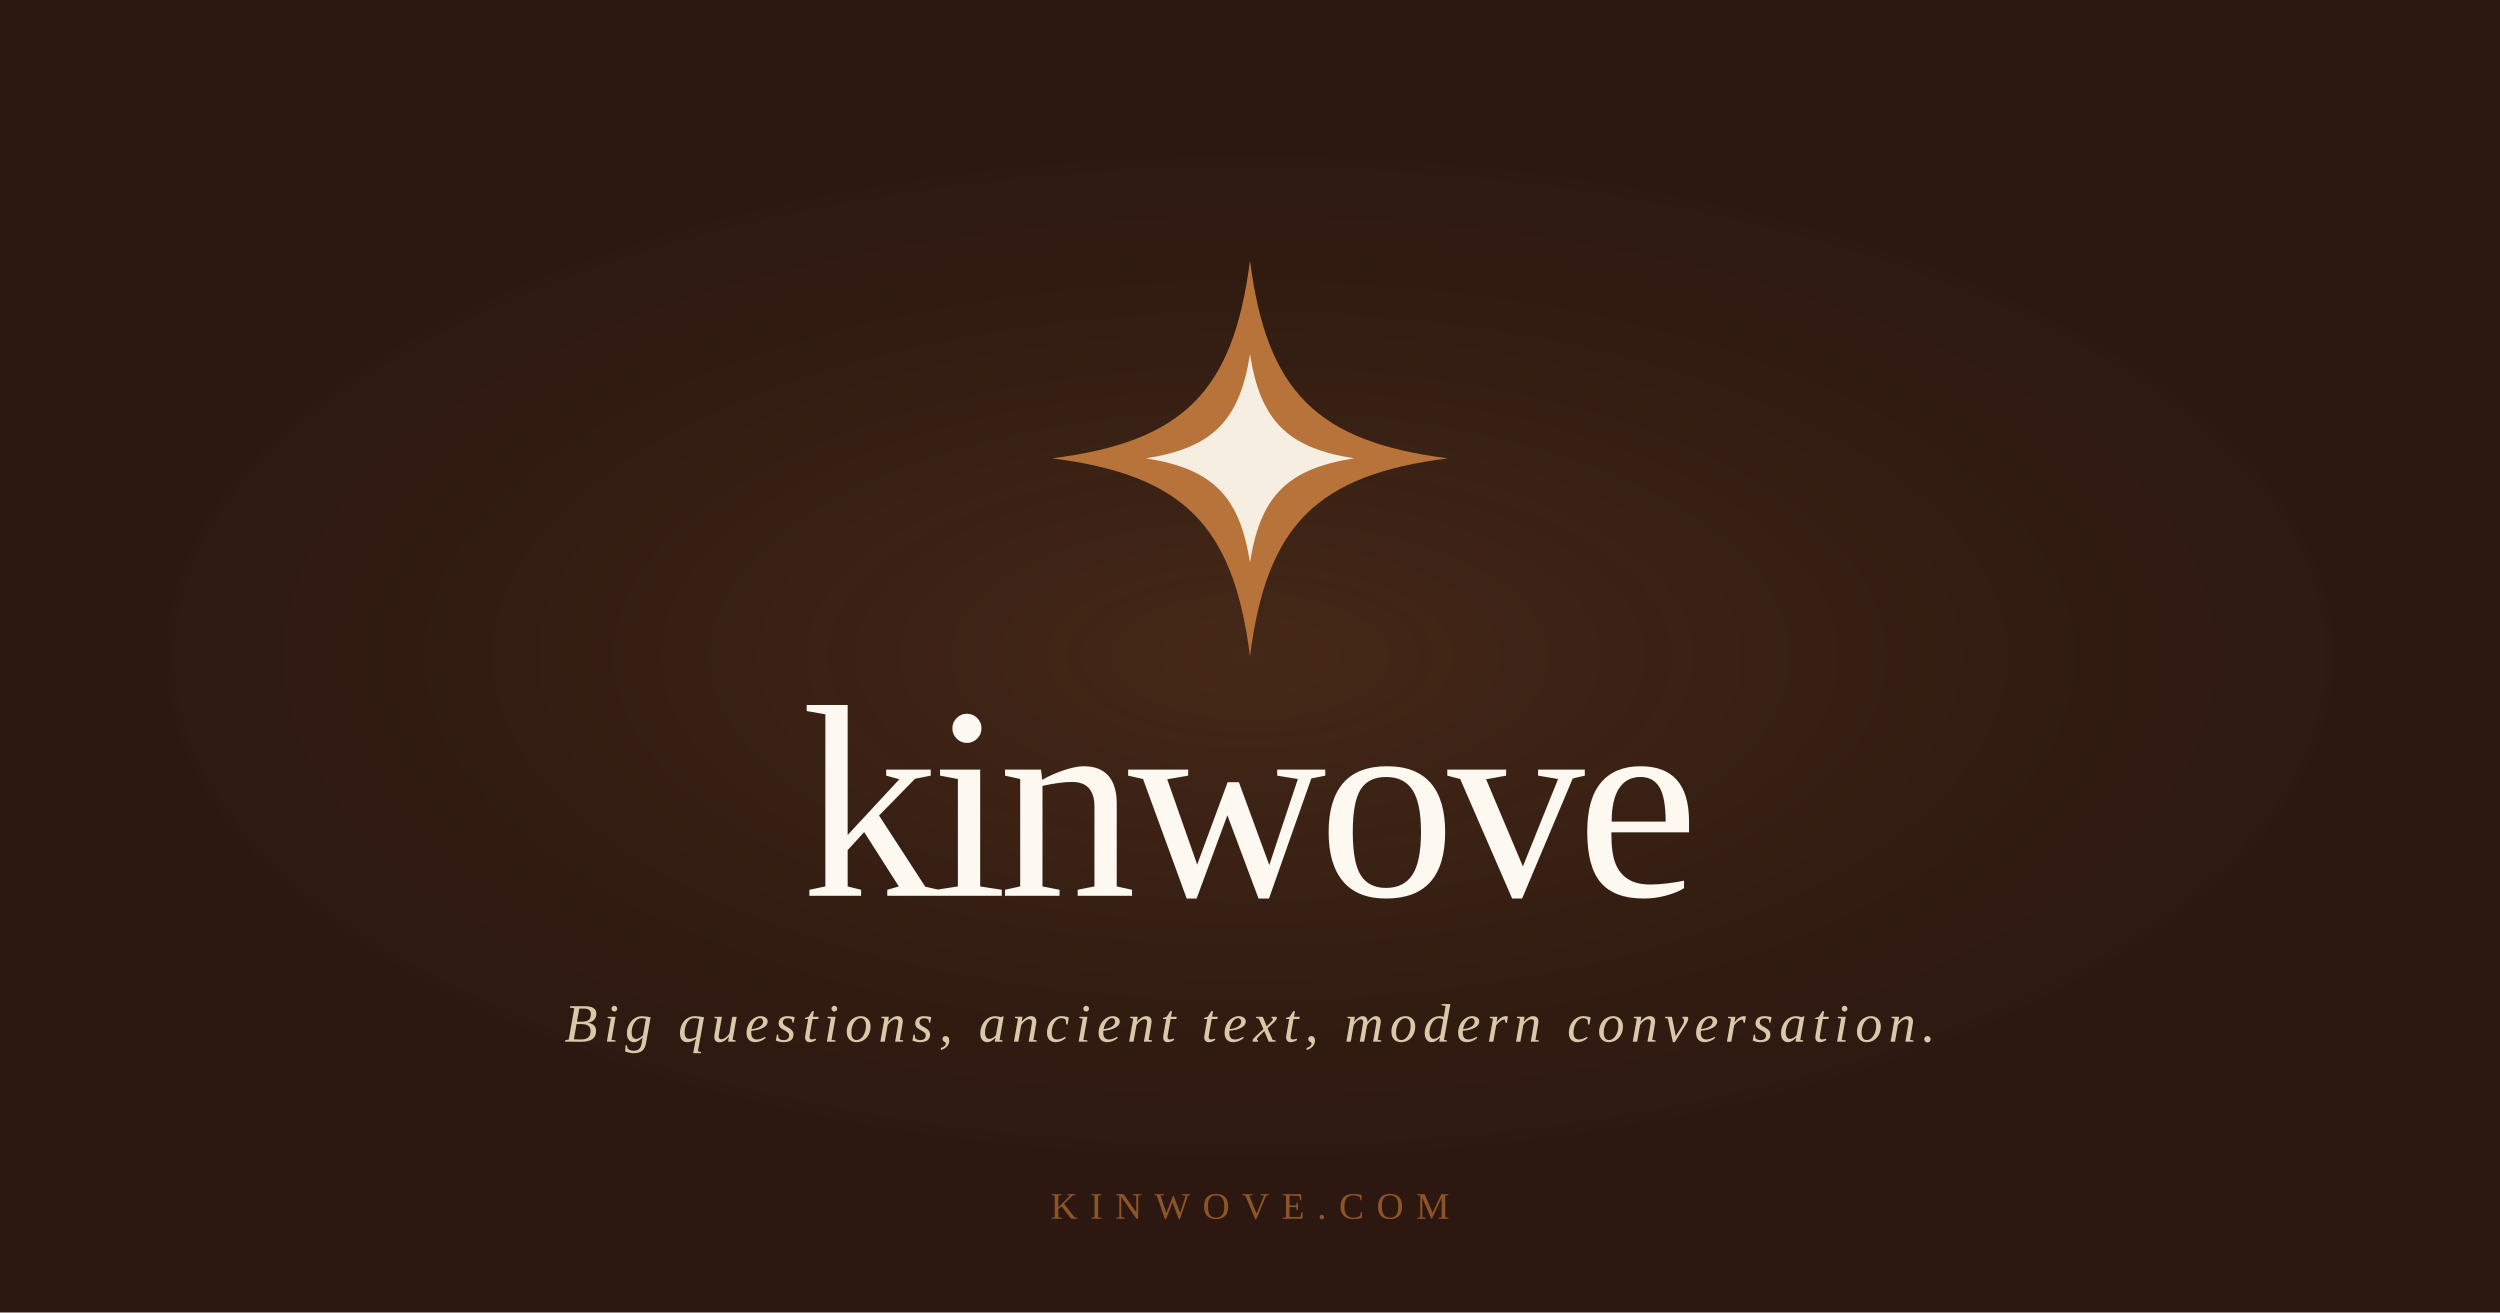
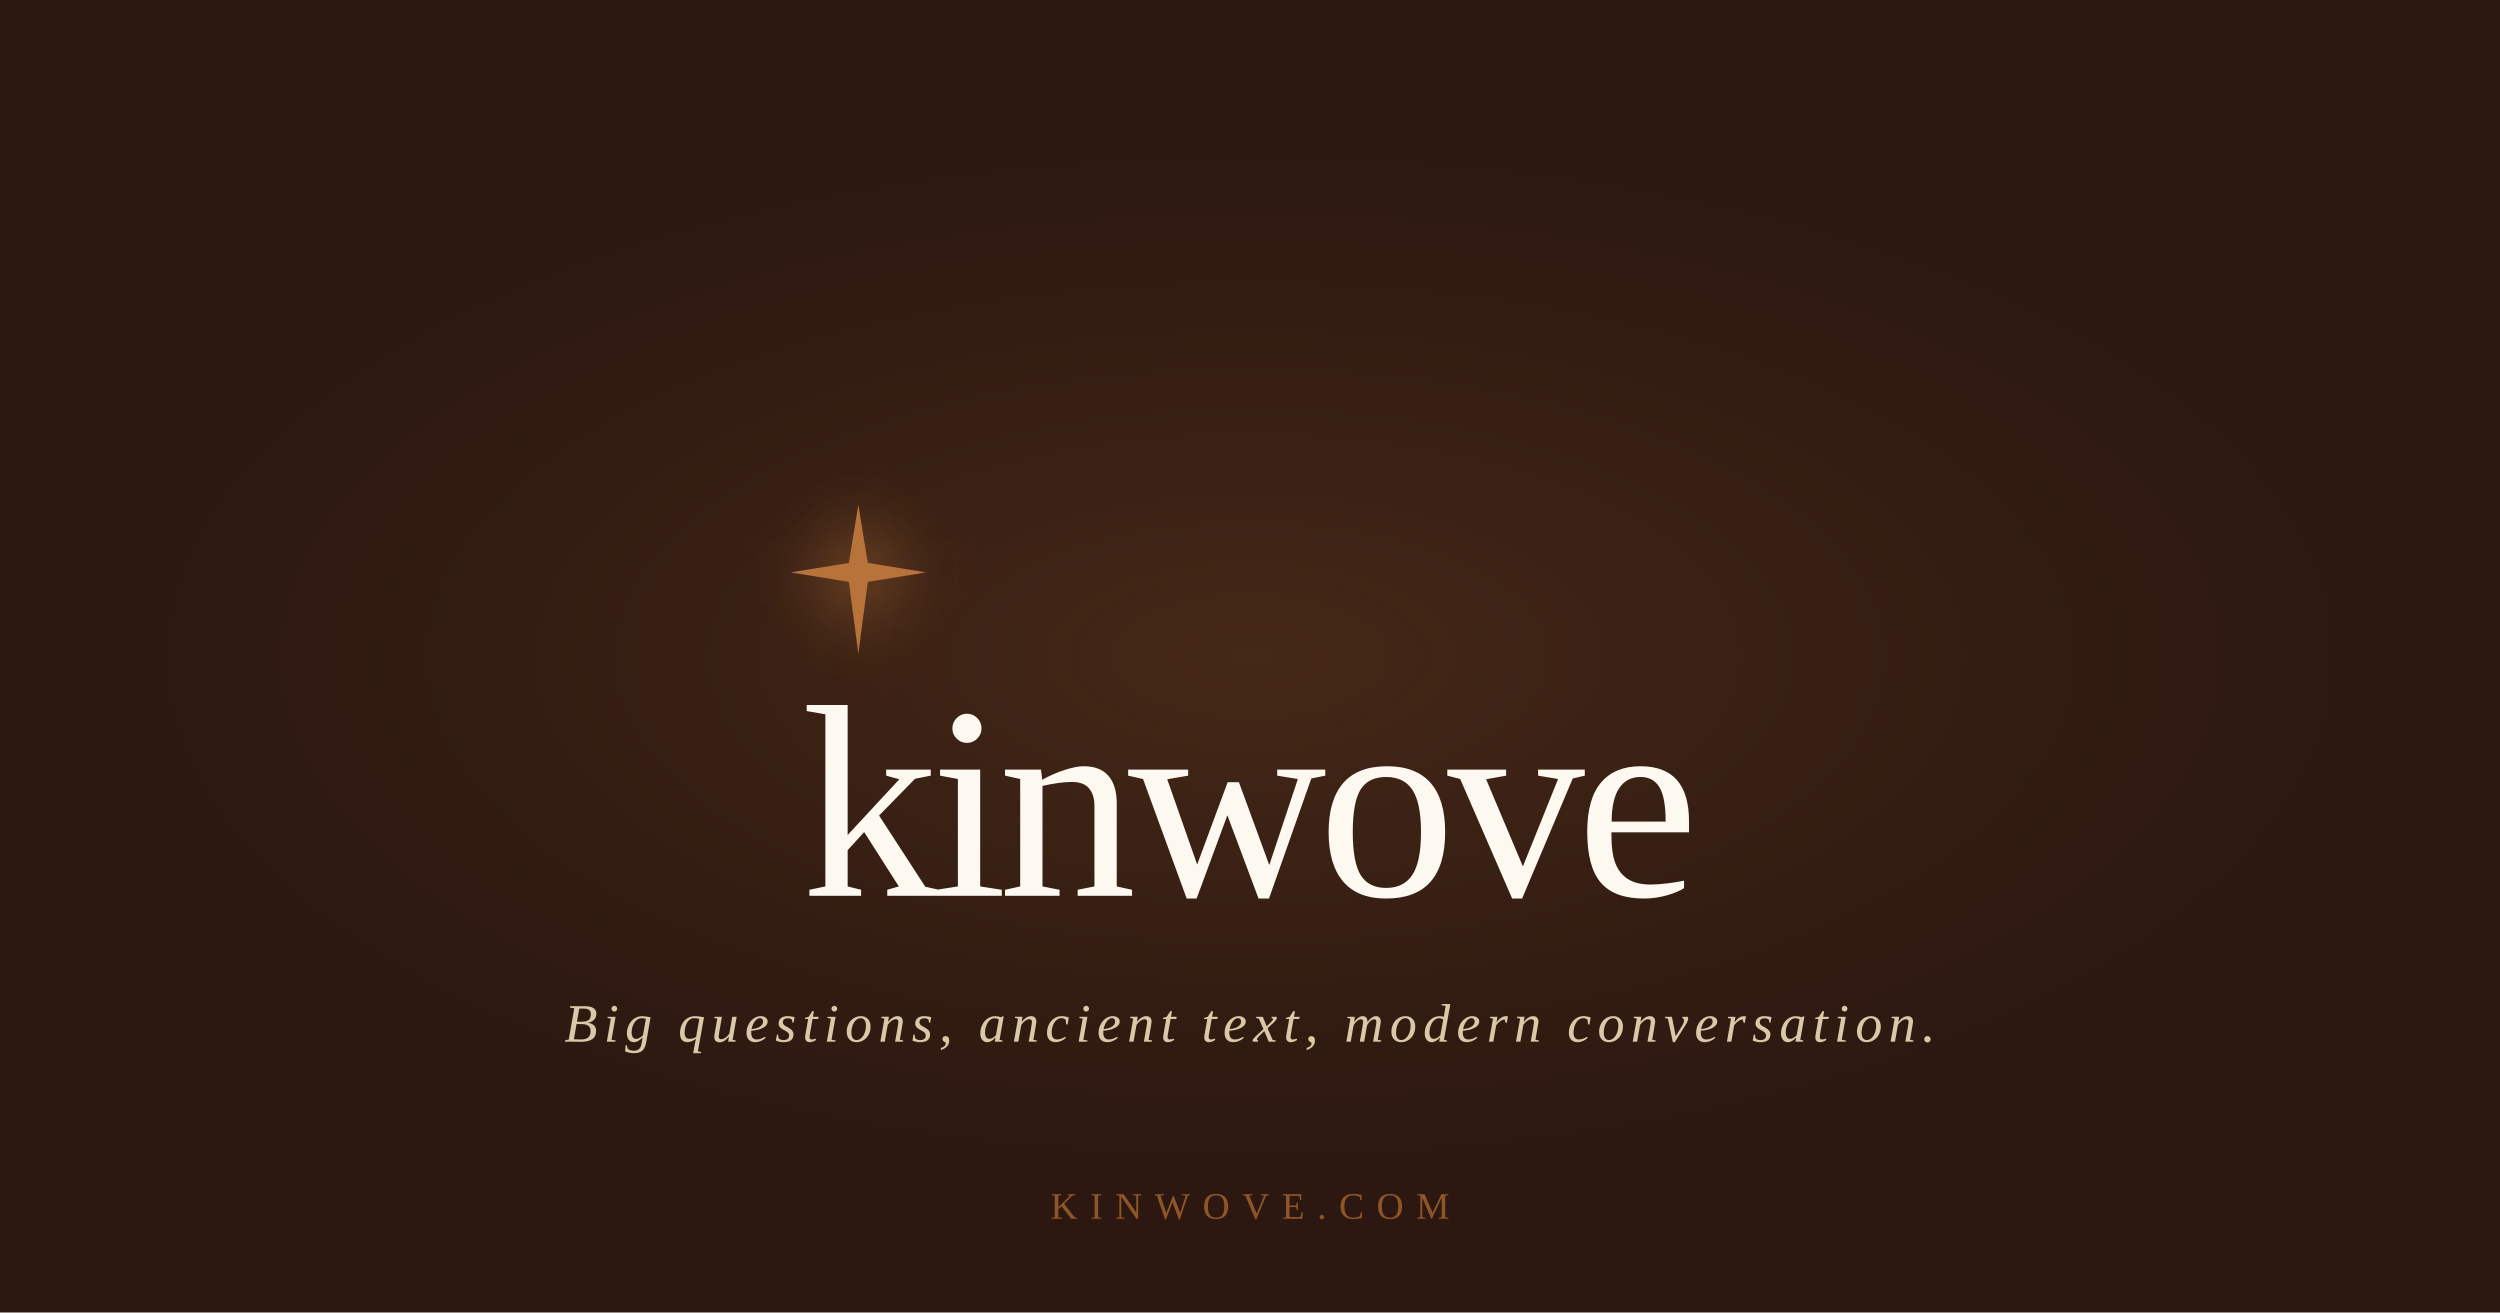
<svg xmlns="http://www.w3.org/2000/svg" width="1200" height="630" viewBox="0 0 1200 630">
  <defs>
    <radialGradient id="glow" cx="50%" cy="50%" r="55%">
      <stop offset="0%" stop-color="#B8733A" stop-opacity="0.18" />
      <stop offset="60%" stop-color="#B8733A" stop-opacity="0.05" />
      <stop offset="100%" stop-color="#B8733A" stop-opacity="0" />
    </radialGradient>
+     <filter id="starGlow" x="-80%" y="-80%" width="260%" height="260%">
+       <feGaussianBlur in="SourceGraphic" stdDeviation="5" result="blur" />
+       <feMerge>
+         <feMergeNode in="blur" />
+         <feMergeNode in="SourceGraphic" />
+       </feMerge>
+     </filter>
  </defs>
  <rect width="1200" height="630" fill="#2C1810" />
  <ellipse cx="600" cy="315" rx="520" ry="240" fill="url(#glow)" />
-   <g transform="translate(600 220)">
-     <path d="M 0,-95              C 8,-32 32,-8 95,0              C 32,8 8,32 0,95              C -8,32 -32,8 -95,0              C -32,-8 -8,-32 0,-95 Z" fill="#B8733A" />
-     <path d="M 0,-50              C 5,-18 18,-5 50,0              C 18,5 5,18 0,50              C -5,18 -18,5 -50,0              C -18,-5 -5,-18 0,-50 Z" fill="#FDF8F0" opacity="0.92" />
+   <g transform="translate(412, 278) scale(3.25) translate(-12, -12)" filter="url(#starGlow)">
+     <path fill="#B8733A" d="M12 1 L13.4 9.6 L22 11 L13.4 12.4 L12 23 L10.6 12.4 L2 11 L10.6 9.6 Z" />
  </g>
  <text x="600" y="430" font-family="Georgia, 'Times New Roman', serif" font-size="132" font-weight="500" text-anchor="middle" fill="#FDF8F0" letter-spacing="-4">
    kinwove
  </text>
  <text x="600" y="500" font-family="Georgia, 'Times New Roman', serif" font-style="italic" font-size="26" text-anchor="middle" fill="#D9C9A8" letter-spacing="3">
    Big questions, ancient text, modern conversation.
  </text>
-   <text x="600" y="585" font-family="Georgia, 'Times New Roman', serif" font-size="18" letter-spacing="6" text-transform="uppercase" text-anchor="middle" fill="#8E5528">
+   <text x="600" y="585" font-family="Georgia, 'Times New Roman', serif" font-size="18" letter-spacing="6" text-anchor="middle" fill="#8E5528">
    KINWOVE.COM
  </text>
</svg>
